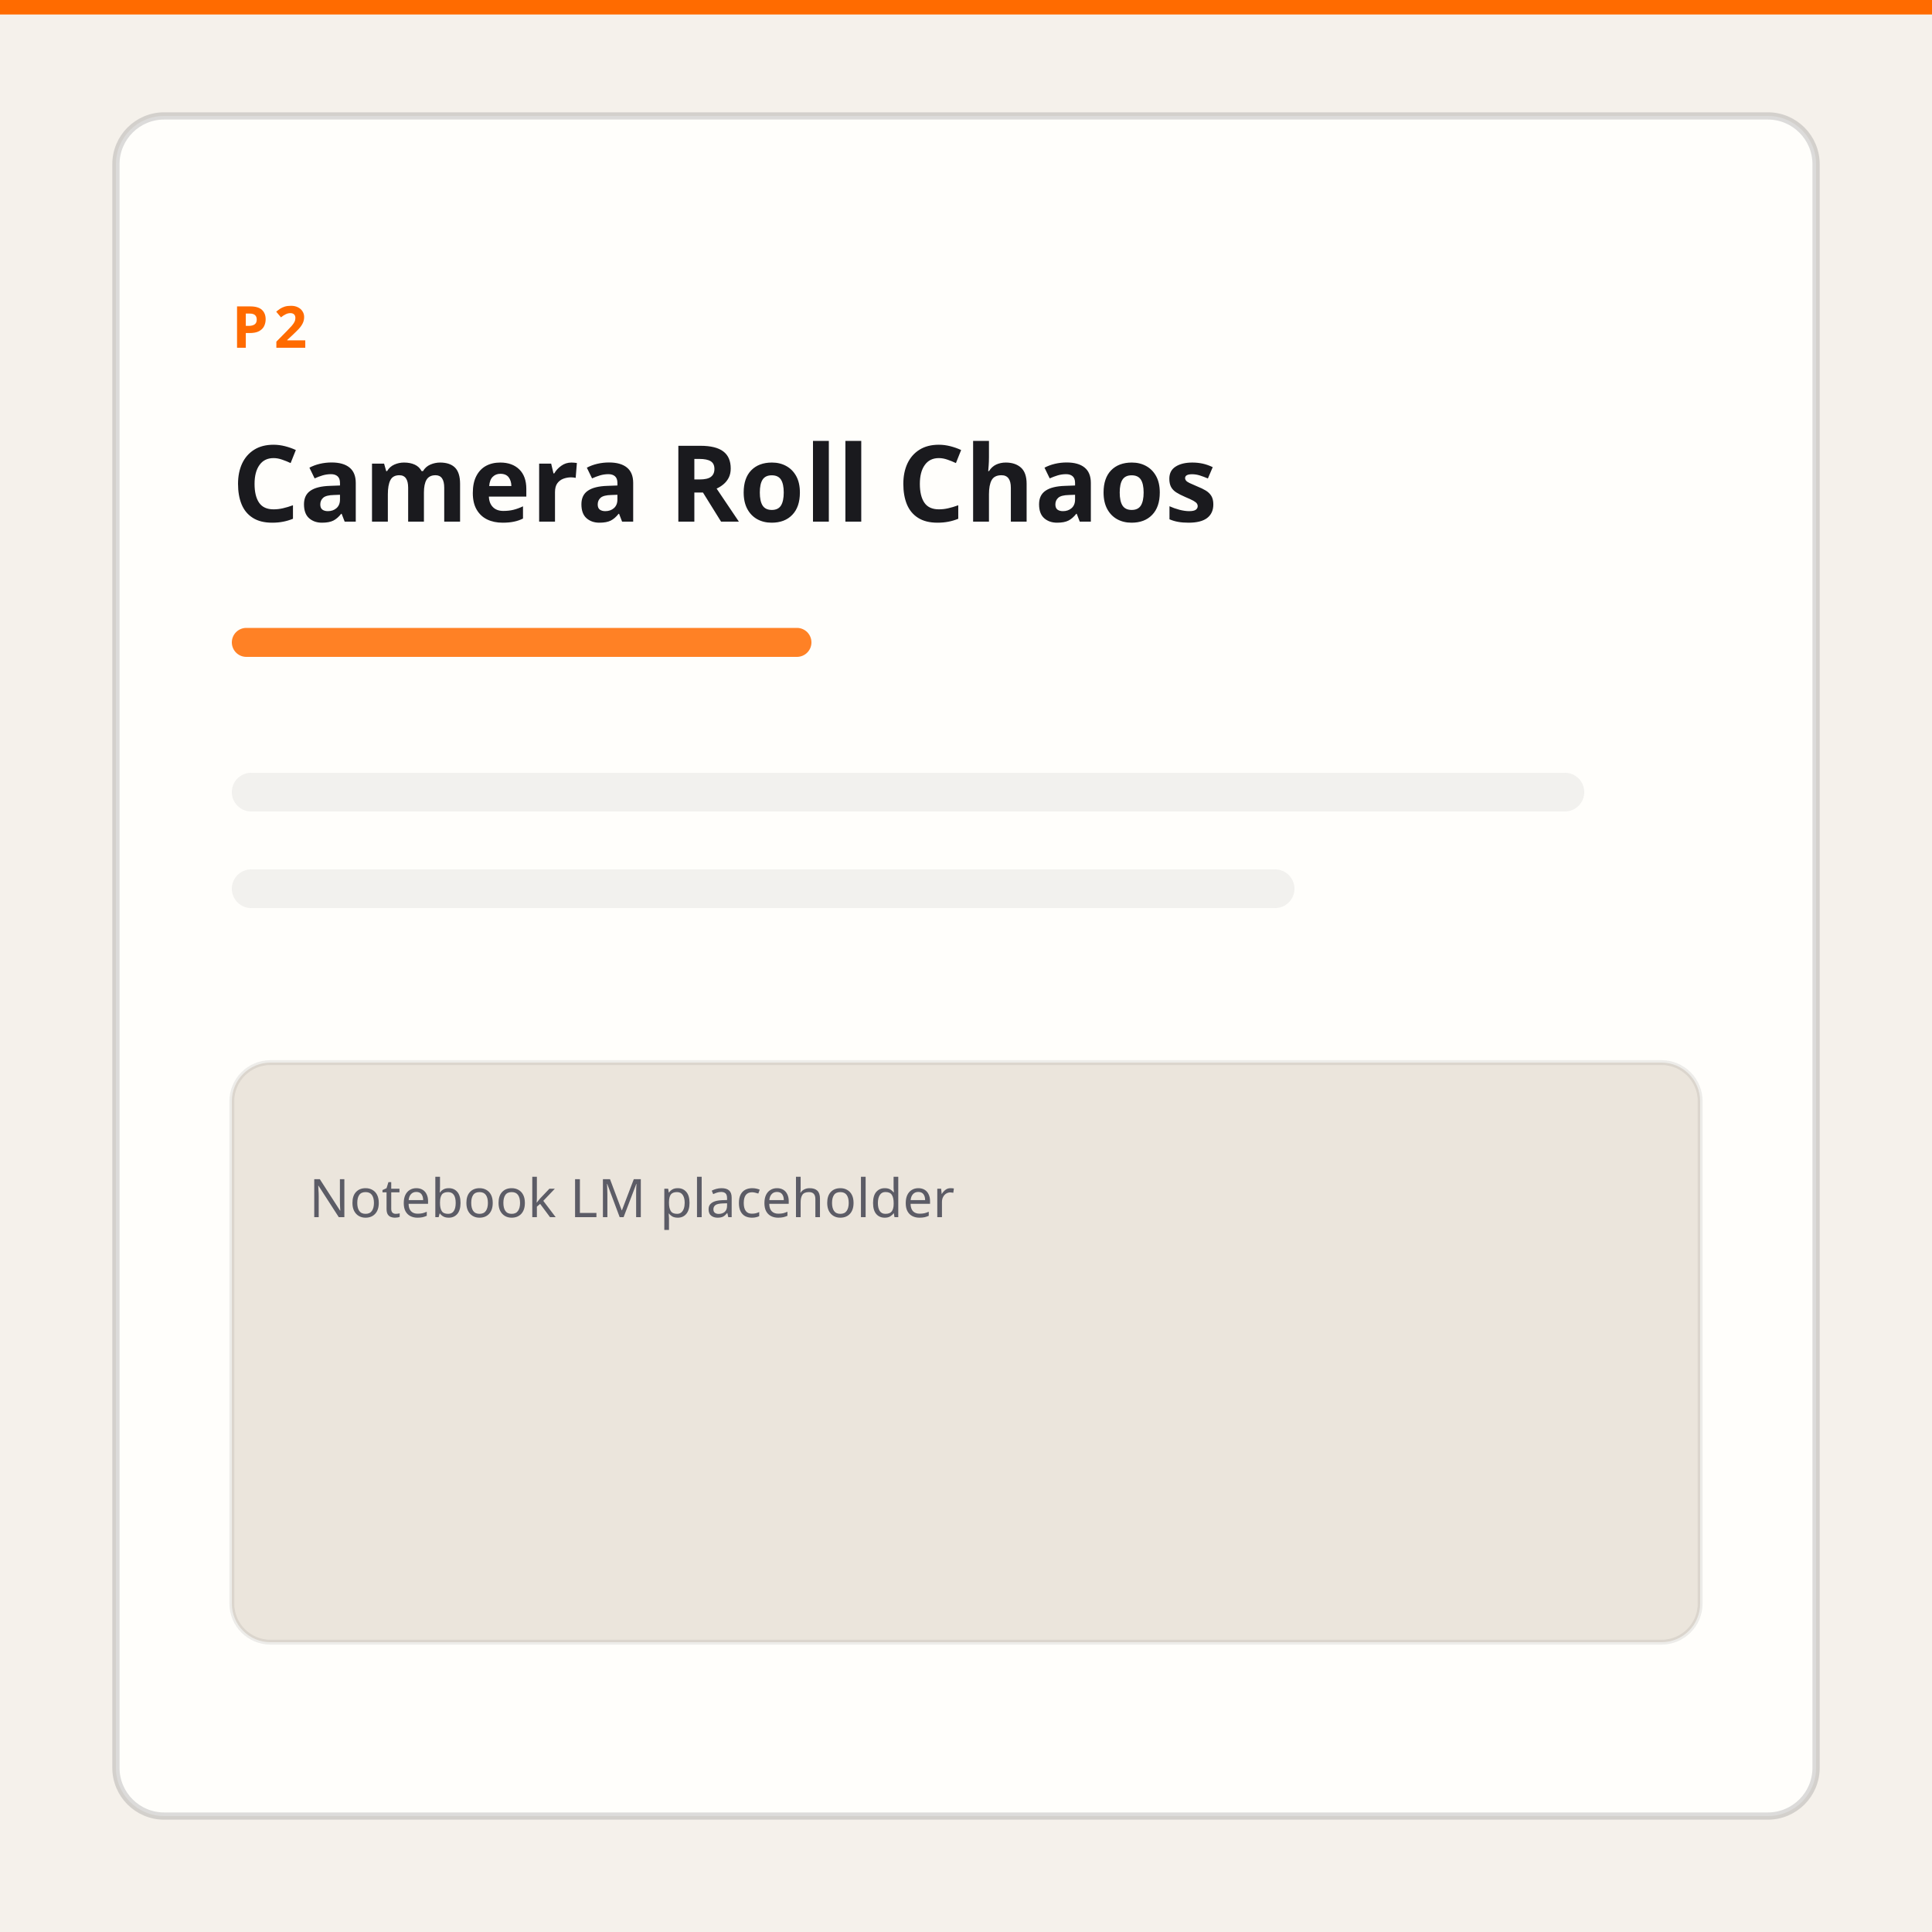
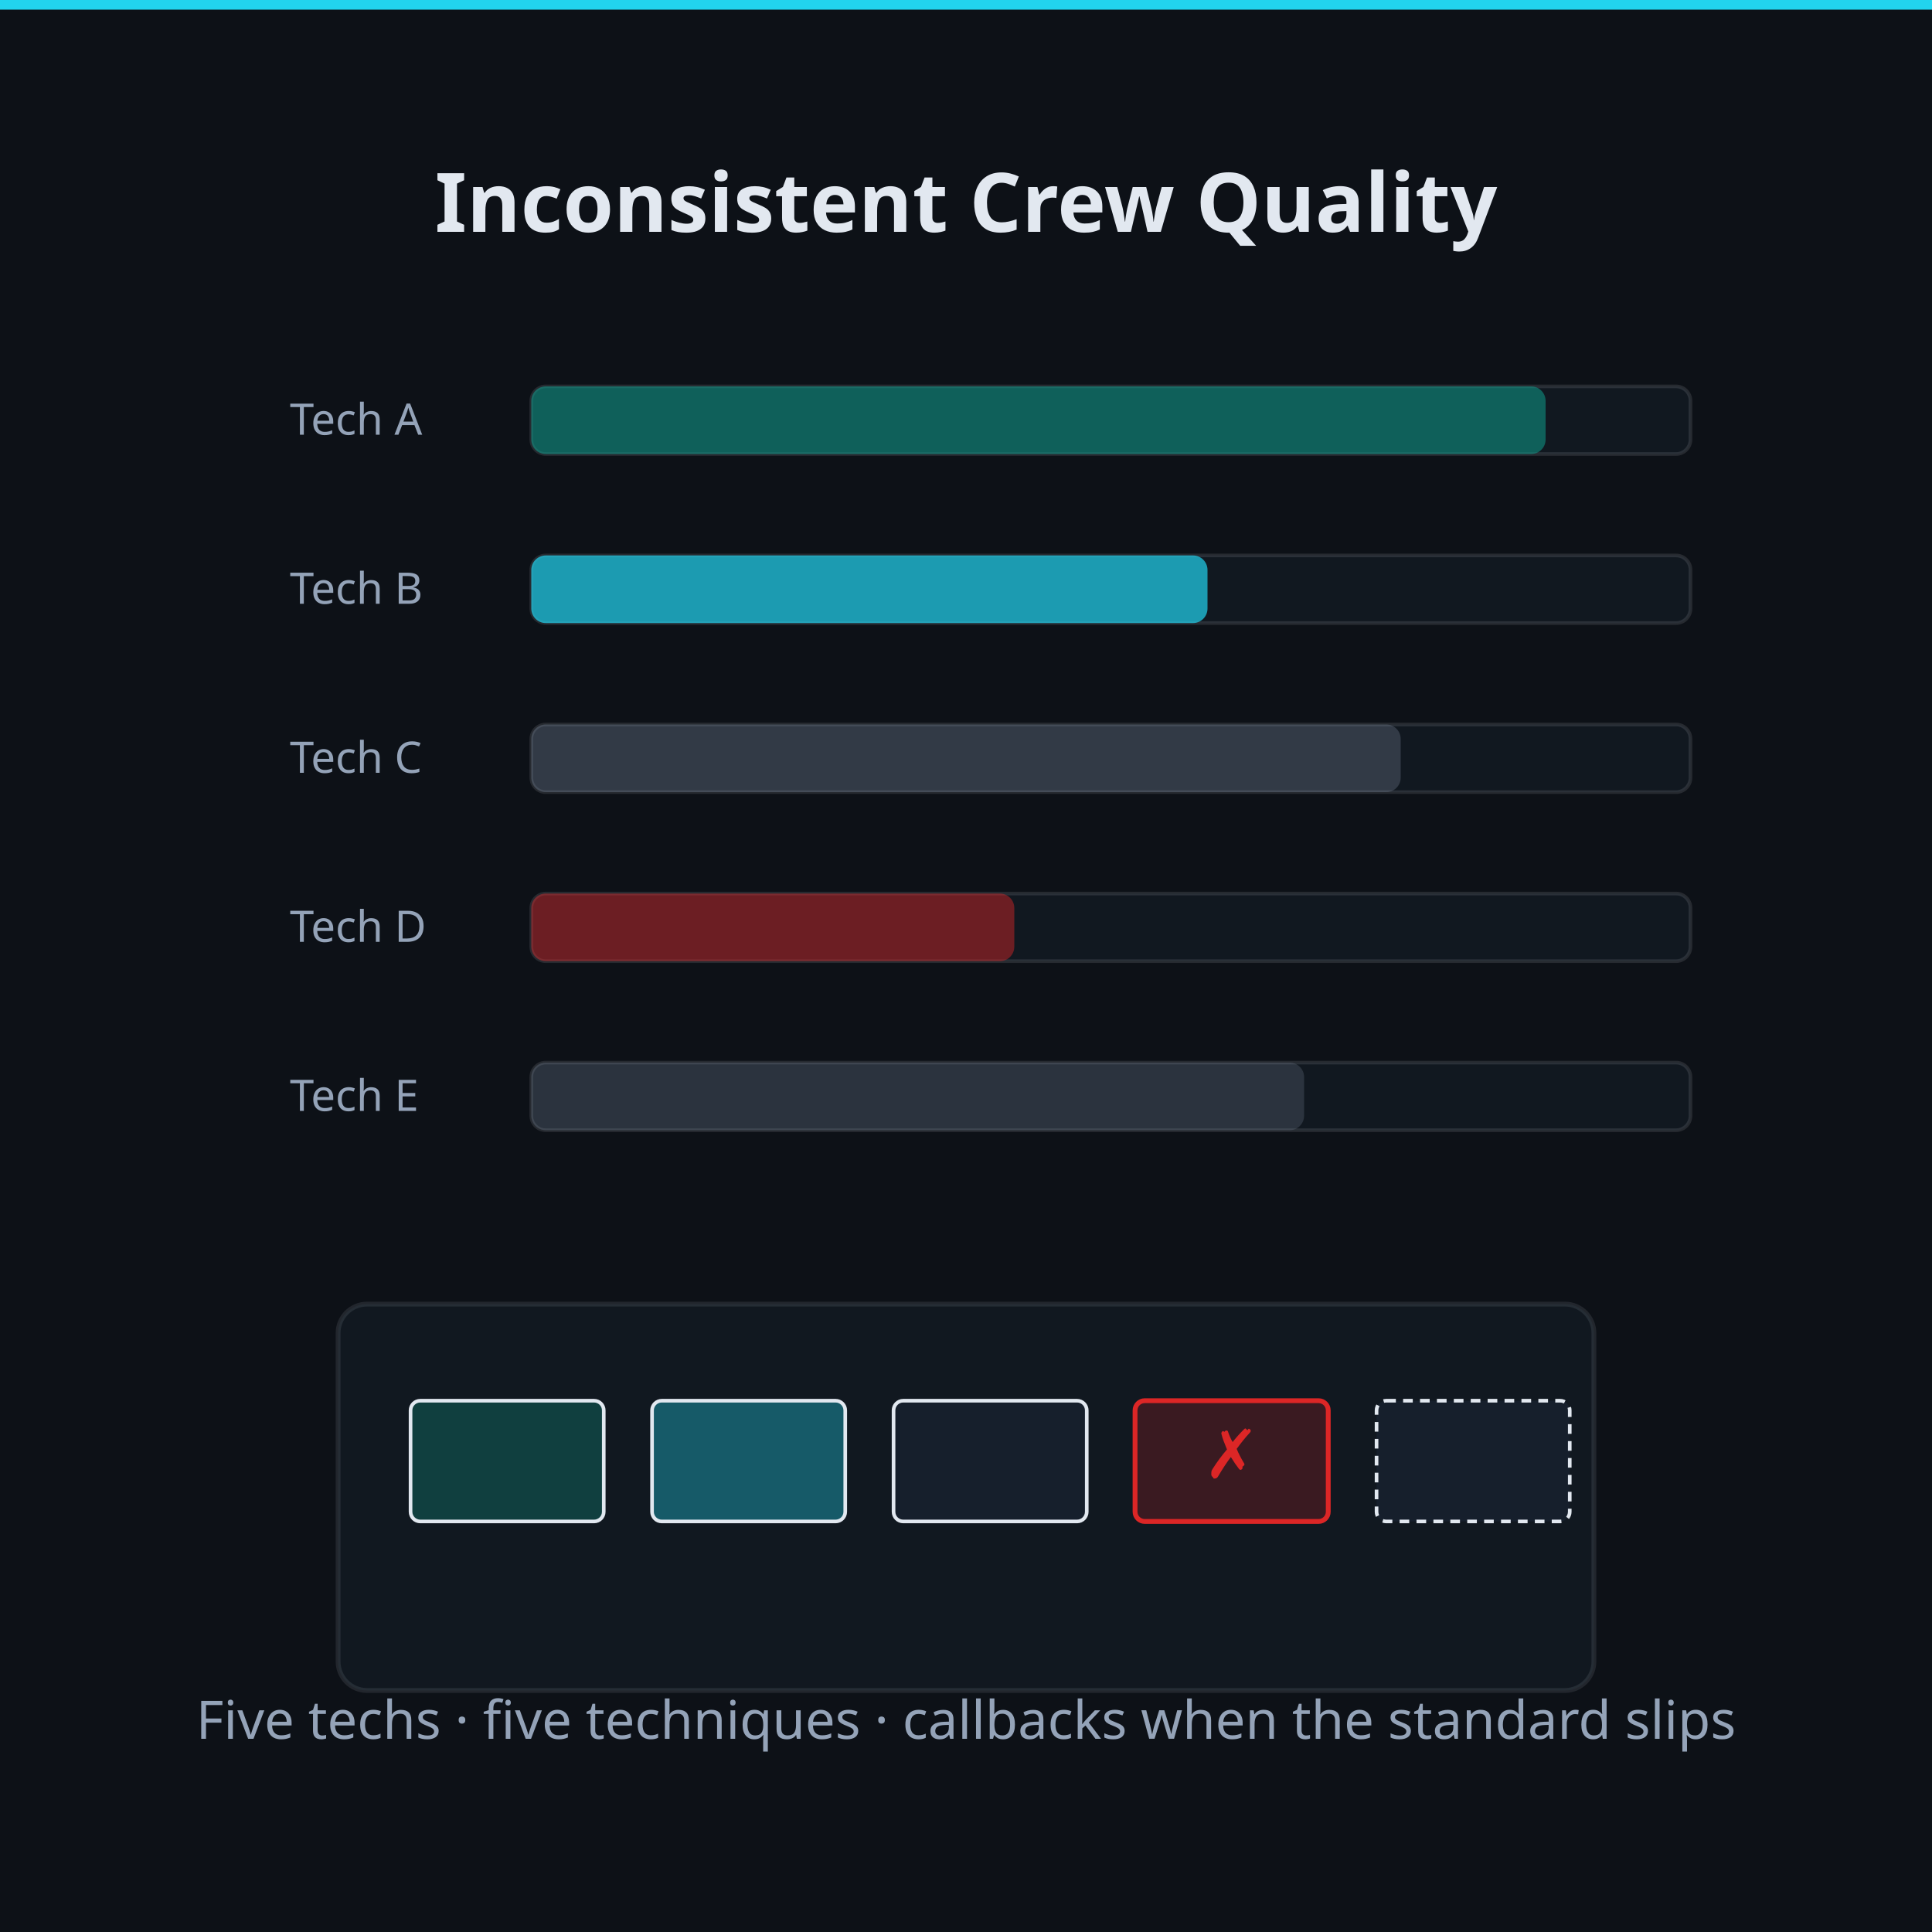
- <svg xmlns="http://www.w3.org/2000/svg" viewBox="0 0 400 400" fill="none">
-   <rect width="400" height="400" fill="#f5f1eb" />
-   <rect width="400" height="3" fill="#ff6b00" />
-   <rect x="24" y="24" width="352" height="352" rx="10" fill="#fffefb" stroke="#1a1a1e" stroke-width="1.5" stroke-opacity="0.15" />
-   <text x="48" y="72" fill="#ff6b00" font-family="system-ui,sans-serif" font-size="12" font-weight="700" letter-spacing="0.1em">P2</text>
-   <text x="48" y="108" fill="#1a1a1e" font-family="system-ui,sans-serif" font-size="22" font-weight="700">Camera Roll Chaos</text>
-   <rect x="48" y="130" width="120" height="6" rx="3" fill="#ff6b00" opacity="0.85" />
-   <rect x="48" y="160" width="280" height="8" rx="4" fill="#1a1a1e" opacity="0.06" />
-   <rect x="48" y="180" width="220" height="8" rx="4" fill="#1a1a1e" opacity="0.06" />
-   <rect x="48" y="220" width="304" height="120" rx="8" fill="#ebe5dc" stroke="#1a1a1e" stroke-width="1" stroke-opacity="0.08" />
-   <text x="64" y="252" fill="#5c5c66" font-size="11" font-family="system-ui">Notebook LM placeholder</text>
+ <svg xmlns="http://www.w3.org/2000/svg" viewBox="0 0 800 800" fill="none" role="img" aria-label="Inconsistent crew quality across five techs">
+   <rect width="800" height="800" fill="#0d1117" />
+   <rect width="800" height="4" fill="#22d3ee" />
+   <text x="400" y="96" text-anchor="middle" fill="#e2e8f0" font-family="system-ui,sans-serif" font-size="34" font-weight="700">Inconsistent Crew Quality</text>
+   <text x="120" y="180" fill="#94a3b8" font-family="system-ui" font-size="18">Tech A</text>
+   <rect x="220" y="160" width="480" height="28" rx="6" fill="#111820" stroke="#e2e8f0" stroke-width="1.5" stroke-opacity="0.12" />
+   <rect x="220" y="160" width="420" height="28" rx="6" fill="#0e9b8a" fill-opacity="0.55" />
+   <text x="120" y="250" fill="#94a3b8" font-family="system-ui" font-size="18">Tech B</text>
+   <rect x="220" y="230" width="480" height="28" rx="6" fill="#111820" stroke="#e2e8f0" stroke-width="1.5" stroke-opacity="0.12" />
+   <rect x="220" y="230" width="280" height="28" rx="6" fill="#22d3ee" fill-opacity="0.7" />
+   <text x="120" y="320" fill="#94a3b8" font-family="system-ui" font-size="18">Tech C</text>
+   <rect x="220" y="300" width="480" height="28" rx="6" fill="#111820" stroke="#e2e8f0" stroke-width="1.5" stroke-opacity="0.12" />
+   <rect x="220" y="300" width="360" height="28" rx="6" fill="#94a3b8" fill-opacity="0.25" />
+   <text x="120" y="390" fill="#94a3b8" font-family="system-ui" font-size="18">Tech D</text>
+   <rect x="220" y="370" width="480" height="28" rx="6" fill="#111820" stroke="#e2e8f0" stroke-width="1.5" stroke-opacity="0.12" />
+   <rect x="220" y="370" width="200" height="28" rx="6" fill="#dc2626" fill-opacity="0.45" />
+   <text x="120" y="460" fill="#94a3b8" font-family="system-ui" font-size="18">Tech E</text>
+   <rect x="220" y="440" width="480" height="28" rx="6" fill="#111820" stroke="#e2e8f0" stroke-width="1.5" stroke-opacity="0.12" />
+   <rect x="220" y="440" width="320" height="28" rx="6" fill="#94a3b8" fill-opacity="0.2" />
+   <rect x="140" y="540" width="520" height="160" rx="12" fill="#111820" stroke="#e2e8f0" stroke-width="2" stroke-opacity="0.1" />
+   <rect x="170" y="580" width="80" height="50" rx="4" fill="#0e9b8a" fill-opacity="0.3" stroke="#e2e8f0" stroke-width="1.5" />
+   <rect x="270" y="580" width="80" height="50" rx="4" fill="#22d3ee" fill-opacity="0.35" stroke="#e2e8f0" stroke-width="1.5" />
+   <rect x="370" y="580" width="80" height="50" rx="4" fill="#161f2c" stroke="#e2e8f0" stroke-width="1.5" />
+   <rect x="470" y="580" width="80" height="50" rx="4" fill="#dc2626" fill-opacity="0.2" stroke="#dc2626" stroke-width="2" />
+   <text x="510" y="612" text-anchor="middle" fill="#dc2626" font-family="system-ui" font-size="28" font-weight="700">✗</text>
+   <rect x="570" y="580" width="80" height="50" rx="4" fill="#161f2c" stroke="#e2e8f0" stroke-width="1.5" stroke-dasharray="4 3" />
+   <text x="400" y="720" text-anchor="middle" fill="#94a3b8" font-family="system-ui" font-size="22">Five techs · five techniques · callbacks when the standard slips</text>
</svg>
